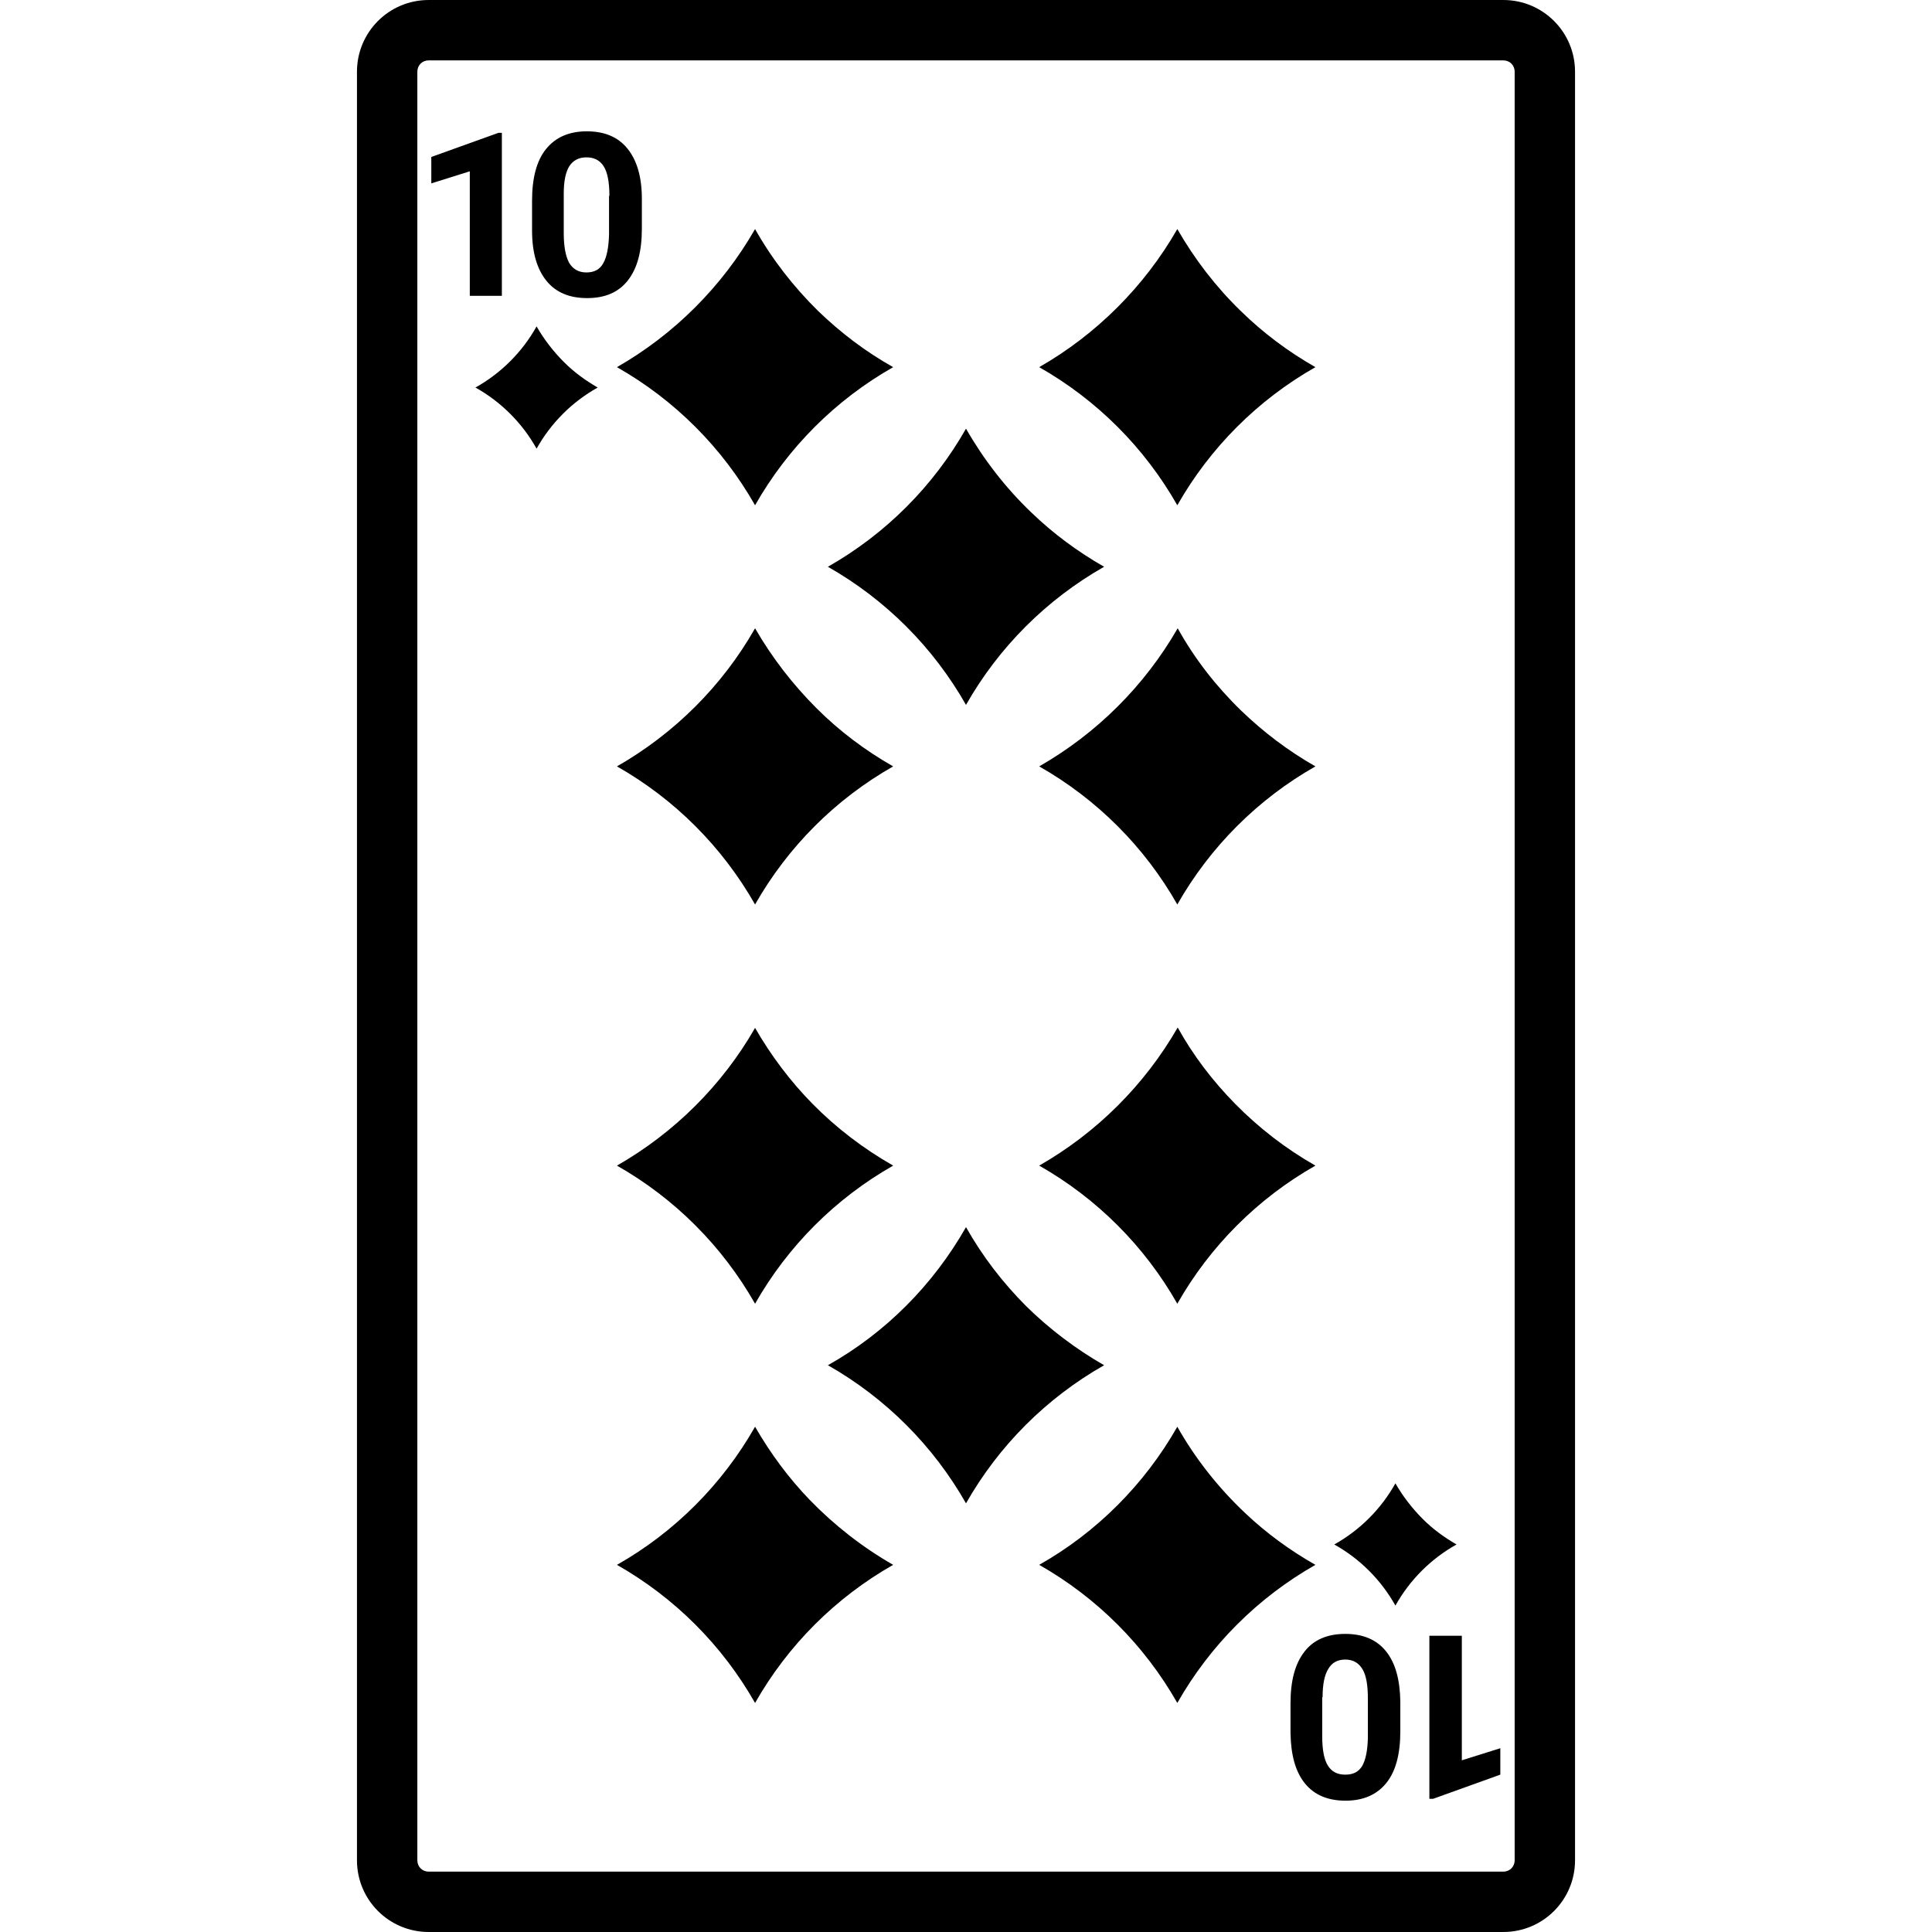
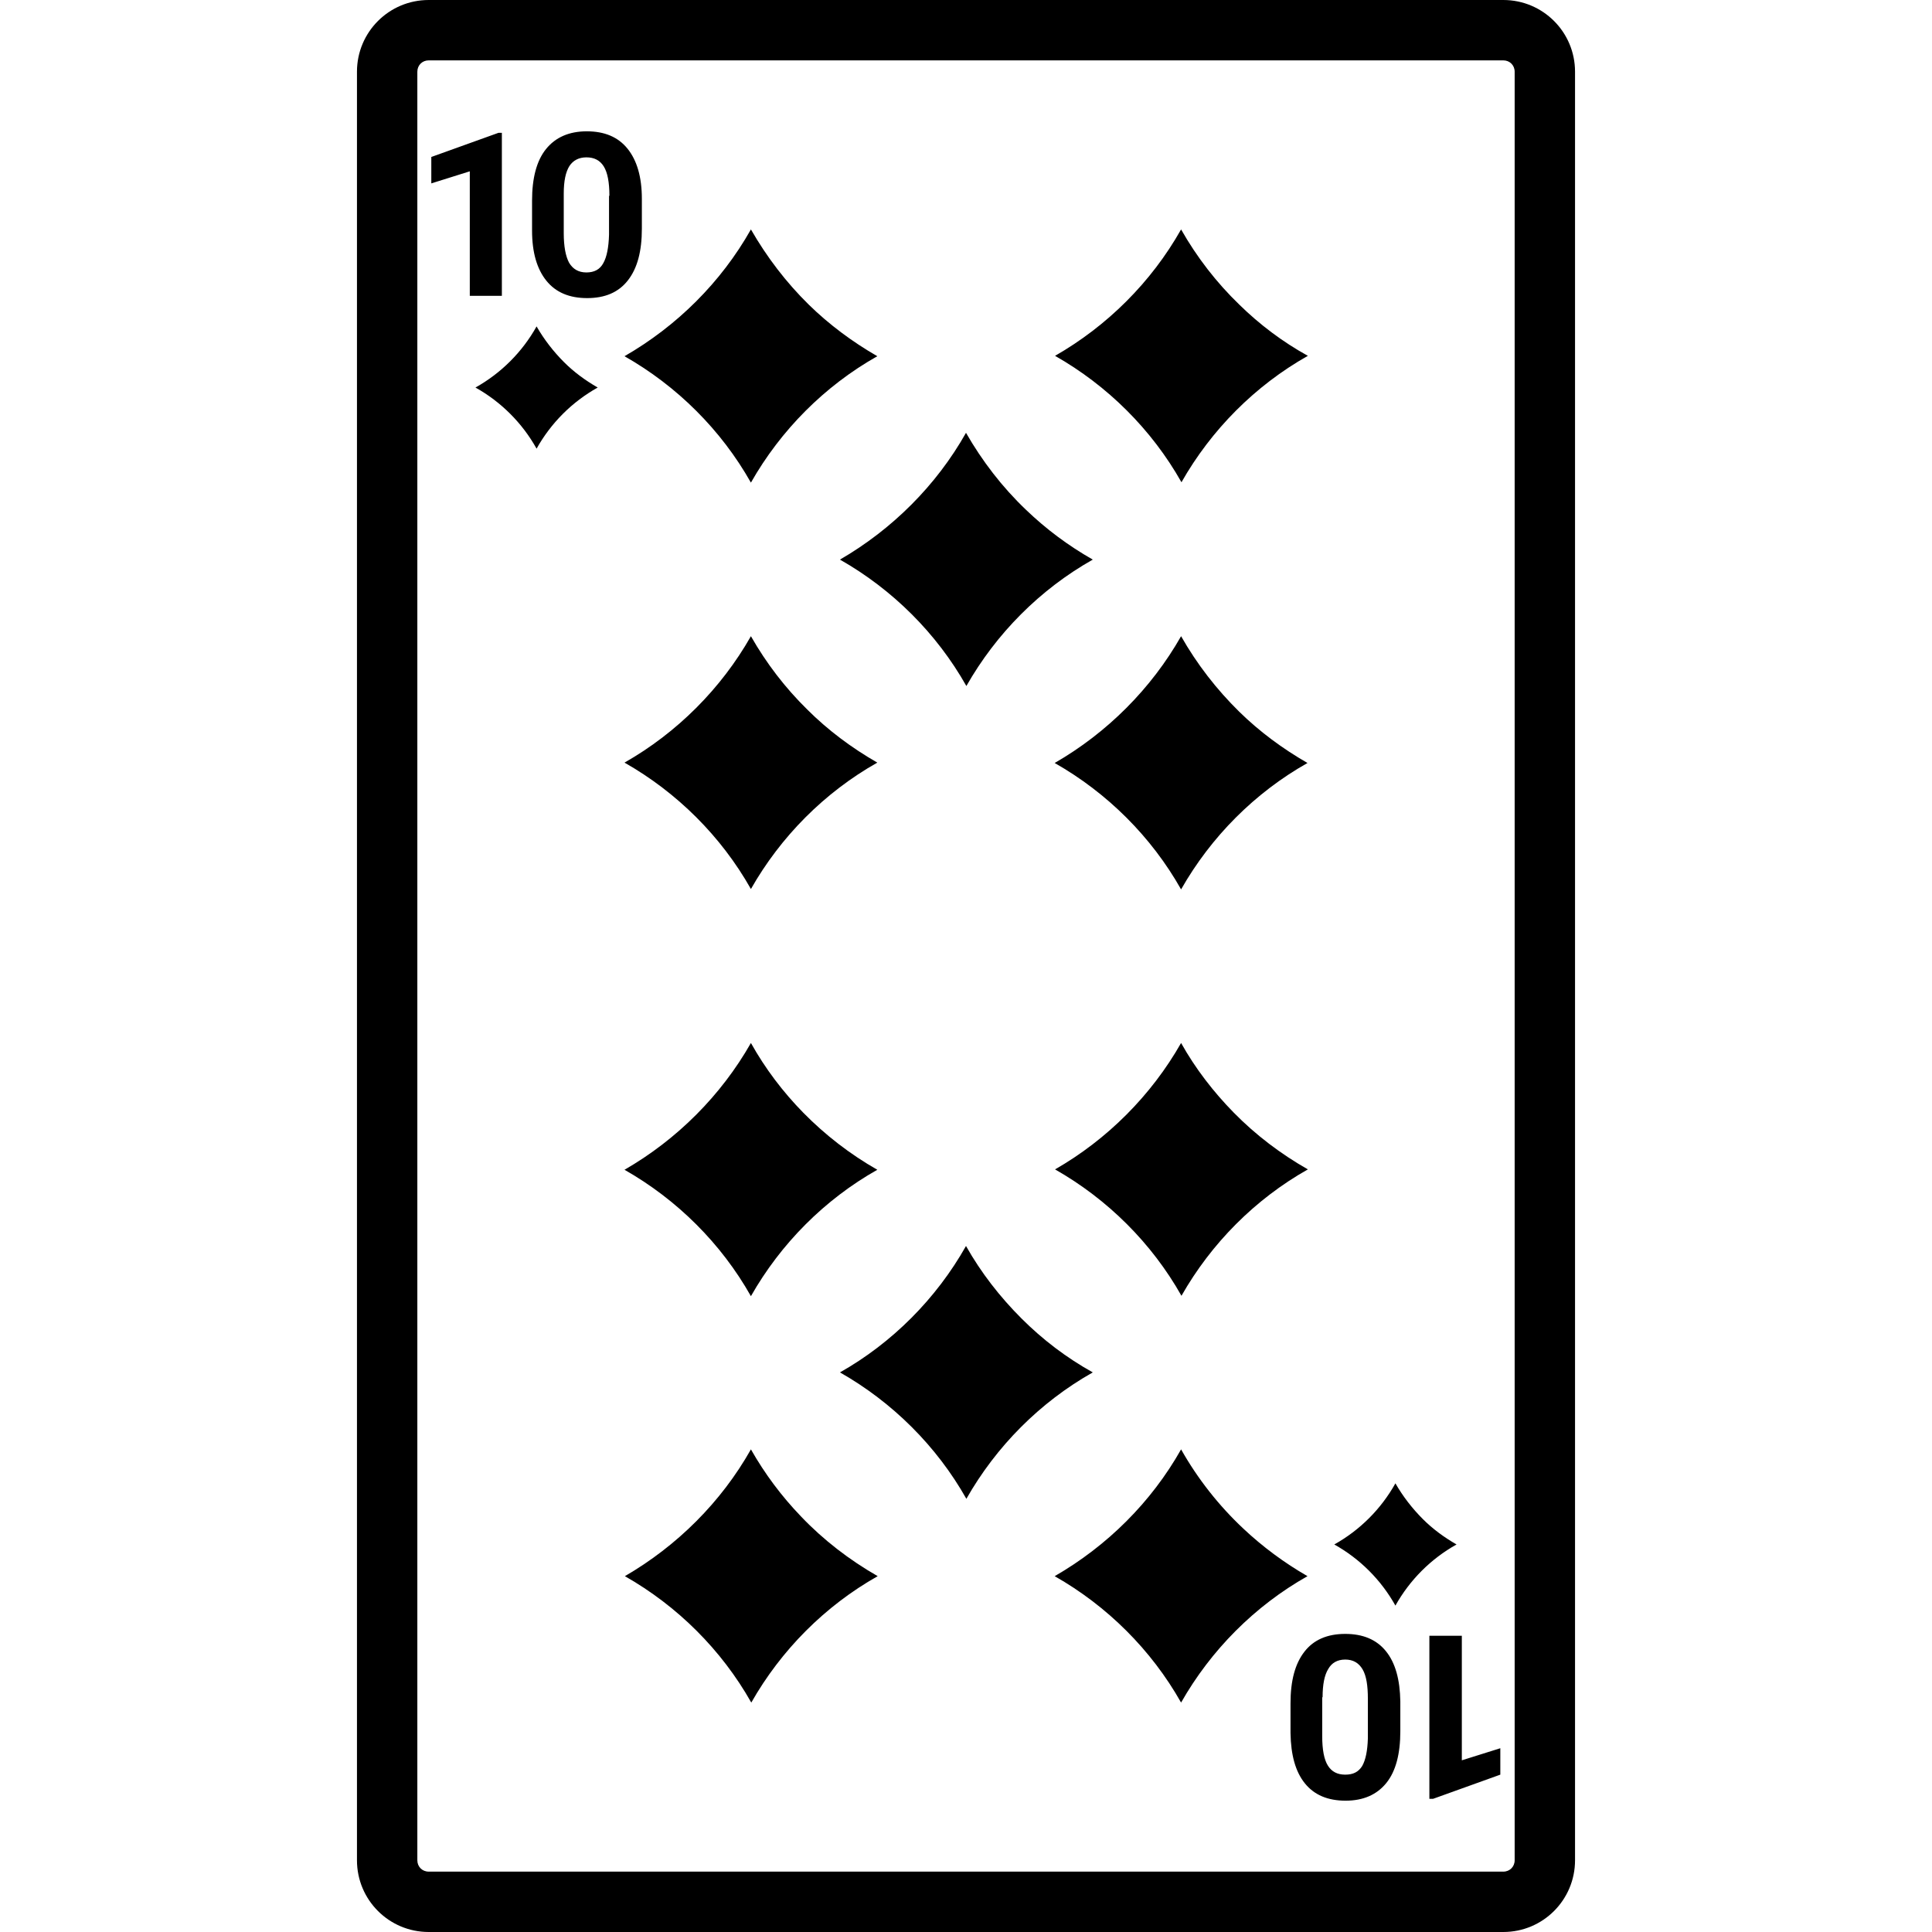
- <svg xmlns="http://www.w3.org/2000/svg" version="1.1" x="0" y="0" viewBox="0 0 512 512" xml:space="preserve">
-   <path d="M215.3 292.5c6.3 6.4 13.5 11.9 21.4 16.4-15.3 8.7-27.9 21.3-36.6 36.6-8.7-15.3-21.3-27.9-36.6-36.6 15.2-8.7 27.9-21.3 36.6-36.5 4.2 7.3 9.3 14.1 15.2 20.1zM163.5 97.3c15.3 8.7 27.9 21.3 36.6 36.6 8.7-15.3 21.3-27.9 36.6-36.6-7.3-4.1-13.9-9.1-19.9-14.9-6.5-6.4-12.2-13.7-16.7-21.7-8.7 15.2-21.4 27.9-36.6 36.6zm55.9 52.9c15.3 8.7 27.9 21.3 36.6 36.6 8.7-15.3 21.3-27.9 36.6-36.6-7-4-13.5-8.8-19.3-14.4-6.8-6.5-12.6-14-17.3-22.2-8.7 15.3-21.3 27.9-36.6 36.6zm-74.6-75.8c-2.5-3.1-3.8-7.5-3.8-13.3v-7.9c0-6 1.2-10.6 3.7-13.7 2.5-3.1 6.1-4.7 10.8-4.7 4.7 0 8.3 1.5 10.8 4.6s3.8 7.5 3.8 13.3v7.9c0 6-1.2 10.5-3.7 13.7-2.5 3.2-6.1 4.7-10.8 4.7s-8.3-1.5-10.8-4.6zm4.6-12.6c0 3.5.5 6.1 1.4 7.8 1 1.7 2.5 2.6 4.6 2.6 2.1 0 3.6-.8 4.5-2.5.9-1.6 1.4-4.1 1.5-7.5V51.9h.1c0-3.6-.5-6.2-1.5-7.8-1-1.6-2.5-2.4-4.6-2.4-2 0-3.5.8-4.5 2.3-1 1.6-1.5 4-1.5 7.3v10.5zM312 133.9c8.7-15.3 21.3-27.9 36.6-36.6-7.2-4.1-13.9-9.1-19.8-14.9-6.6-6.4-12.2-13.7-16.8-21.7-8.7 15.2-21.4 27.9-36.6 36.6 15.3 8.7 27.9 21.3 36.6 36.6zm16.9 54.4c-6.6-6.4-12.3-13.7-16.8-21.8-8.8 15.3-21.5 27.9-36.7 36.6 15.3 8.7 27.9 21.3 36.6 36.6 8.7-15.3 21.3-27.9 36.6-36.6-7.2-4.1-13.8-9.1-19.7-14.8zm-16.8 84c-8.8 15.3-21.5 27.9-36.7 36.6 15.3 8.7 27.9 21.3 36.6 36.6 8.7-15.3 21.3-27.9 36.6-36.6-7.9-4.5-15-10-21.3-16.4-5.9-6-11.1-12.8-15.2-20.2zm-95.7-84.6c-6.3-6.3-11.8-13.4-16.3-21.2-8.7 15.3-21.4 27.9-36.6 36.6 15.3 8.7 27.9 21.3 36.6 36.6 8.7-15.3 21.3-27.9 36.6-36.6-7.4-4.2-14.3-9.4-20.3-15.4zM330 401c-7.1-6.7-13.2-14.4-18-22.9-8.7 15.3-21.4 28-36.6 36.6 15.3 8.7 27.9 21.3 36.6 36.6 8.7-15.3 21.3-27.9 36.6-36.6-6.7-3.8-13-8.4-18.6-13.7zm26.5 32c4.7 0 8.3 1.5 10.8 4.6s3.7 7.5 3.8 13.3v7.9c0 6-1.2 10.6-3.7 13.7-2.5 3.1-6.1 4.7-10.8 4.7s-8.3-1.5-10.8-4.6c-2.5-3.1-3.7-7.5-3.8-13.3v-7.9c0-6 1.2-10.5 3.7-13.7 2.4-3.1 6-4.7 10.8-4.7zm-6.1 27.1c0 3.6.5 6.2 1.5 7.8 1 1.6 2.5 2.4 4.6 2.4 2.1 0 3.5-.7 4.5-2.3.9-1.6 1.4-4 1.5-7.3v-10.5c0-3.5-.4-6.1-1.4-7.8s-2.5-2.6-4.6-2.6c-2.1 0-3.6.9-4.5 2.5-1 1.6-1.5 4.1-1.5 7.5h-.1v10.3zm37-26.6h-8.6v43.2h1l17.8-6.4v-7l-10.2 3.2v-33zm-1.4-24.2c-3.3-1.9-6.3-4.1-8.9-6.7-2.8-2.8-5.3-6-7.3-9.5-3.8 6.8-9.4 12.4-16.2 16.2 6.8 3.8 12.4 9.4 16.2 16.2 3.8-6.8 9.4-12.4 16.2-16.2zM417.4 19v474c0 10.5-8.5 19-19 19H113.6c-10.5 0-19-8.5-19-19V19c0-10.5 8.5-19 19-19h284.8c10.5 0 19 8.5 19 19zm-16 0c0-1.7-1.3-3-3-3H113.6c-1.7 0-3 1.3-3 3v474c0 1.7 1.3 3 3 3h284.8c1.7 0 3-1.3 3-3V19zM200.1 378.1c-8.7 15.3-21.4 28-36.6 36.6 15.3 8.7 27.9 21.3 36.6 36.6 8.7-15.3 21.3-27.9 36.6-36.6-8.2-4.7-15.6-10.5-22.1-17.2-5.6-5.8-10.4-12.3-14.5-19.4zM142.2 86.5c-3.8 6.8-9.4 12.4-16.2 16.2 6.8 3.8 12.4 9.4 16.2 16.2 3.8-6.8 9.4-12.4 16.2-16.2-3.3-1.9-6.3-4.1-8.9-6.7-2.8-2.8-5.3-6-7.3-9.5zM272 346.2c-6.2-6.2-11.6-13.2-16-21-8.7 15.3-21.3 28-36.6 36.6 15.3 8.7 27.9 21.3 36.6 36.6 8.7-15.3 21.3-27.9 36.6-36.6-7.5-4.3-14.5-9.6-20.6-15.6zM133 78.4V35.2h-.9l-17.8 6.4v7l10.2-3.2v33h8.5z" />
+ <svg xmlns="http://www.w3.org/2000/svg" viewBox="0 0 512 512" style="enable-background:new 0 0 512 512" xml:space="preserve">
+   <path d="M155.6 79c4.7 0 8.3-1.5 10.8-4.7s3.7-7.7 3.7-13.7v-7.9c0-5.8-1.3-10.2-3.8-13.3-2.5-3.1-6.1-4.6-10.8-4.6s-8.3 1.6-10.8 4.7-3.7 7.7-3.7 13.7v7.9c0 5.8 1.3 10.2 3.8 13.3 2.5 3.1 6.1 4.6 10.8 4.6zm-6.2-27.7c0-3.3.5-5.7 1.5-7.3 1-1.5 2.5-2.3 4.5-2.3 2.1 0 3.6.8 4.6 2.4 1 1.6 1.5 4.2 1.5 7.8h-.1v10.3c-.1 3.4-.6 5.9-1.5 7.5-.9 1.7-2.4 2.5-4.5 2.5s-3.6-.9-4.6-2.6c-.9-1.7-1.4-4.3-1.4-7.8V51.3zM356.5 433c-4.8 0-8.4 1.6-10.8 4.7-2.5 3.2-3.7 7.7-3.7 13.7v7.9c.1 5.8 1.3 10.2 3.8 13.3 2.5 3.1 6.1 4.6 10.8 4.6 4.7 0 8.3-1.6 10.8-4.7s3.7-7.7 3.7-13.7v-7.9c-.1-5.8-1.3-10.2-3.8-13.3-2.5-3.1-6.1-4.6-10.8-4.6zm6 27.7c-.1 3.3-.6 5.7-1.5 7.3-1 1.6-2.4 2.3-4.5 2.3s-3.6-.8-4.6-2.4c-1-1.6-1.5-4.2-1.5-7.8v-10.3h.1c0-3.4.5-5.9 1.5-7.5.9-1.6 2.4-2.5 4.5-2.5s3.6.9 4.6 2.6c1 1.7 1.4 4.3 1.4 7.8v10.5zm-238-382.3v-33l-10.2 3.2v-7l17.8-6.4h.9v43.2h-8.5zm262.9 388.1 10.2-3.2v7l-17.8 6.4h-1v-43.2h8.6v33zM398.4 0H113.6c-10.5 0-19 8.5-19 19v474c0 10.5 8.5 19 19 19h284.8c10.5 0 19-8.5 19-19V19c0-10.5-8.5-19-19-19zm3 493c0 1.7-1.3 3-3 3H113.6c-1.7 0-3-1.3-3-3V19c0-1.7 1.3-3 3-3h284.8c1.7 0 3 1.3 3 3v474zM386 409.3c-6.8 3.8-12.4 9.4-16.2 16.2-3.8-6.8-9.4-12.4-16.2-16.2 6.8-3.8 12.4-9.4 16.2-16.2 2 3.5 4.5 6.7 7.3 9.5 2.6 2.6 5.6 4.8 8.9 6.7zM149.5 96c2.6 2.6 5.6 4.8 8.9 6.7-6.8 3.8-12.4 9.4-16.2 16.2-3.8-6.8-9.4-12.4-16.2-16.2 6.8-3.8 12.4-9.4 16.2-16.2 2 3.5 4.5 6.7 7.3 9.5zM256 114.7c4.3 7.5 9.6 14.4 15.9 20.4 5.3 5.1 11.2 9.5 17.7 13.2-14 7.9-25.6 19.6-33.5 33.5-7.9-14-19.6-25.6-33.5-33.5 13.8-8 25.5-19.6 33.4-33.6zm0 215.5c4 7.1 9 13.5 14.7 19.2 5.6 5.6 11.9 10.4 18.9 14.3-14 7.9-25.6 19.6-33.5 33.5-7.9-14-19.6-25.6-33.5-33.5 13.8-7.8 25.5-19.5 33.4-33.5zM199 60.8c4.2 7.3 9.3 14 15.3 19.9 5.4 5.3 11.6 9.9 18.2 13.7-14 7.9-25.6 19.6-33.5 33.5-7.9-14-19.6-25.6-33.5-33.5 13.9-8 25.6-19.6 33.5-33.6zm114 0c4.2 7.4 9.4 14.1 15.4 19.9 5.4 5.3 11.5 9.9 18.2 13.6-14 7.9-25.6 19.6-33.5 33.5-7.9-14-19.6-25.6-33.5-33.5 13.8-7.9 25.5-19.5 33.4-33.5zM199 168.6c4.1 7.2 9.1 13.7 14.9 19.4 5.5 5.5 11.8 10.2 18.6 14.1-14 7.9-25.6 19.6-33.5 33.5-7.9-14-19.6-25.6-33.5-33.5 13.9-7.9 25.6-19.6 33.5-33.5zm114 0c4.2 7.4 9.4 14.1 15.4 20 5.4 5.3 11.5 9.8 18.1 13.6-14 7.9-25.6 19.6-33.5 33.5-7.9-14-19.6-25.6-33.5-33.5 13.9-8 25.6-19.7 33.5-33.6zM199 276.4c3.8 6.8 8.5 13 13.9 18.5 5.8 5.9 12.4 11 19.6 15.1-14 7.9-25.6 19.6-33.5 33.5-7.9-14-19.6-25.6-33.5-33.5 13.9-8 25.6-19.7 33.5-33.6zm114 0c3.8 6.8 8.6 13 14 18.5 5.8 5.9 12.4 10.9 19.6 15-14 7.9-25.6 19.6-33.5 33.5-7.9-14-19.6-25.6-33.5-33.5 13.8-7.9 25.5-19.6 33.4-33.5zM199 384.1c3.7 6.5 8.1 12.4 13.3 17.8 5.9 6.2 12.8 11.5 20.3 15.8-14 7.9-25.6 19.6-33.5 33.5-7.9-14-19.6-25.6-33.5-33.5 13.8-8 25.5-19.6 33.4-33.6zm114 0c4.4 7.8 10 14.9 16.5 21 5.1 4.8 10.9 9.1 17 12.6-14 7.9-25.6 19.6-33.5 33.5-7.9-14-19.6-25.6-33.5-33.5 13.9-8 25.6-19.6 33.5-33.6z" />
</svg>
